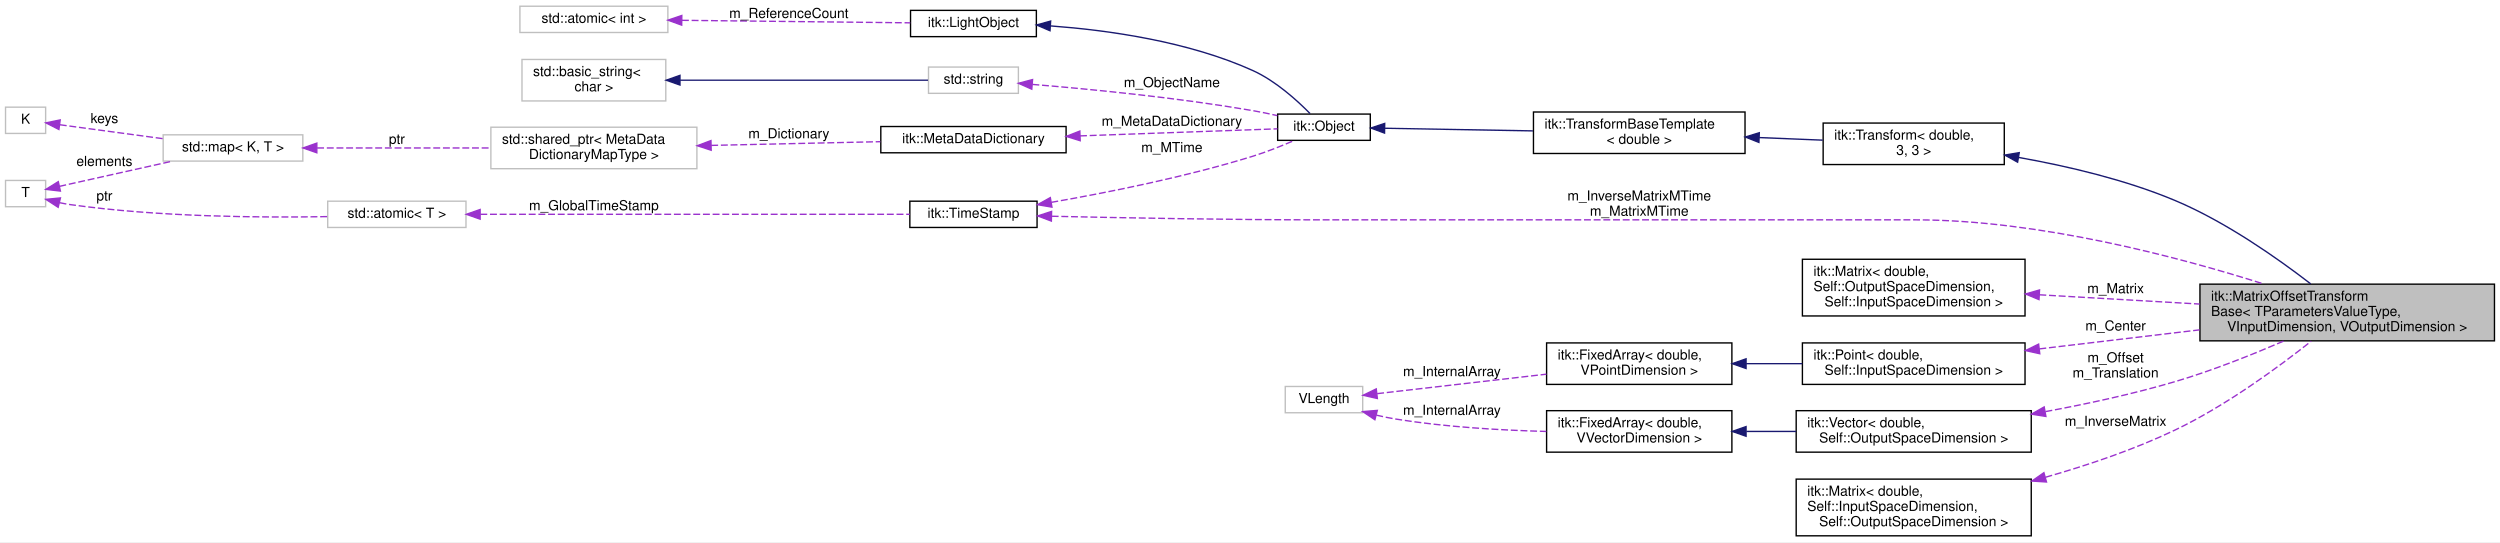
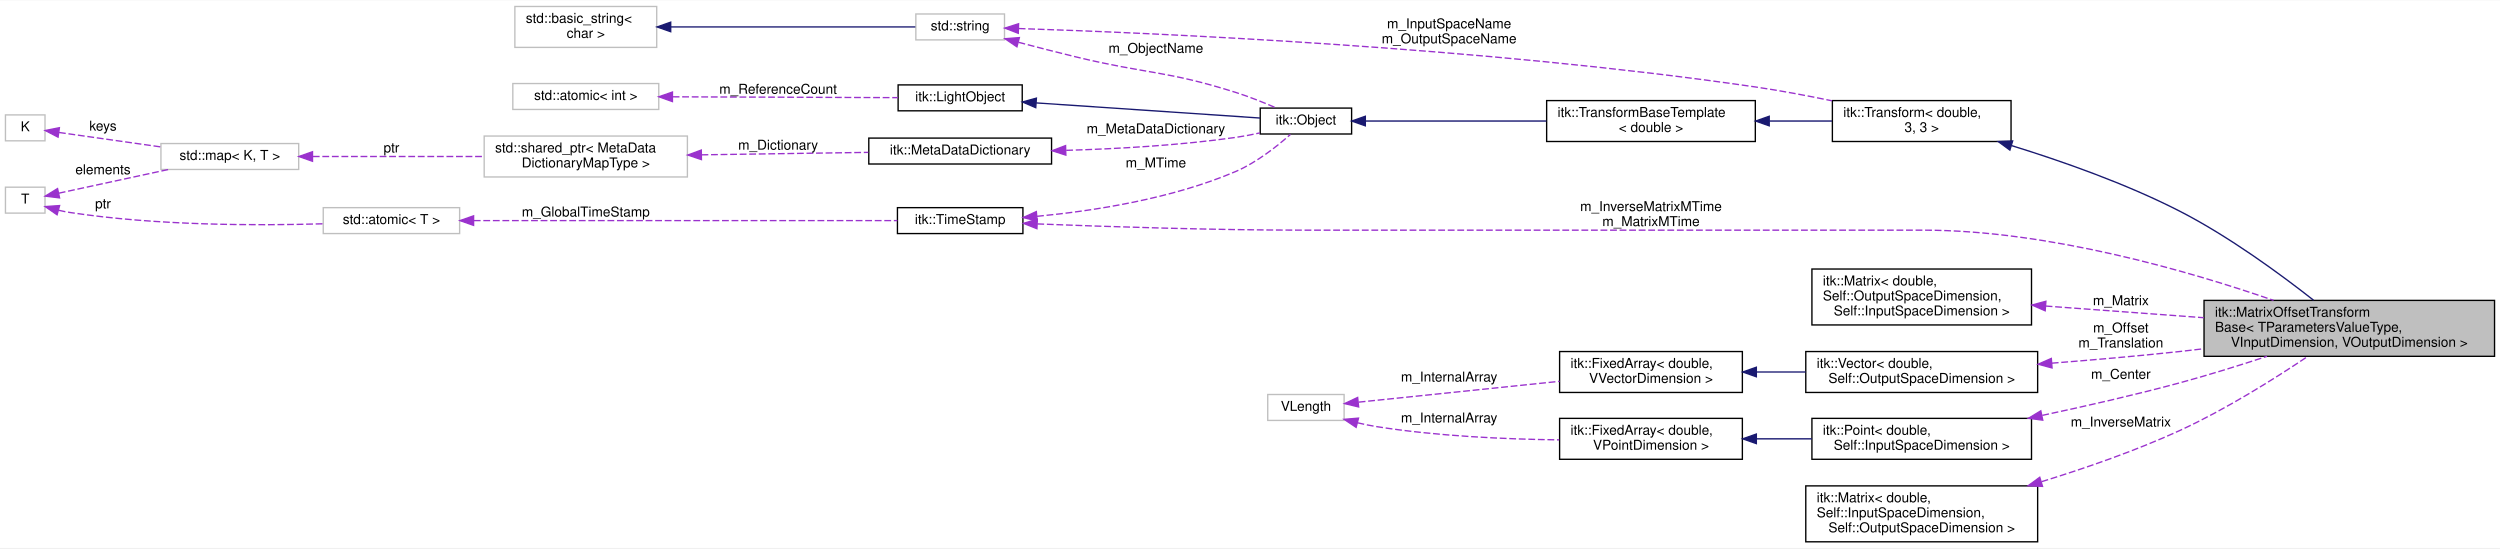
- <svg xmlns="http://www.w3.org/2000/svg" xmlns:xlink="http://www.w3.org/1999/xlink" width="1808pt" height="392pt" viewBox="0.00 0.00 1808.00 392.00">
-   <g id="graph0" class="graph" transform="scale(1 1) rotate(0) translate(4 388)">
-     <polygon fill="white" stroke="transparent" points="-4,4 -4,-388 1804,-388 1804,4 -4,4" />
+ <svg xmlns="http://www.w3.org/2000/svg" xmlns:xlink="http://www.w3.org/1999/xlink" width="1833pt" height="402pt" viewBox="0.00 0.00 1833.00 401.50">
+   <g id="graph0" class="graph" transform="scale(1 1) rotate(0) translate(4 397.5)">
+     <polygon fill="white" stroke="transparent" points="-4,4 -4,-397.5 1829,-397.5 1829,4 -4,4" />
    <g id="node1" class="node">
      <g id="a_node1">
        <a xlink:title="Matrix and Offset transformation of a vector space (e.g. space coordinates)">
-           <polygon fill="#bfbfbf" stroke="black" points="1587,-141.5 1587,-182.5 1800,-182.5 1800,-141.5 1587,-141.5" />
-           <text text-anchor="start" x="1595" y="-170.5" font-family="Helvetica,sans-Serif" font-size="10.00">itk::MatrixOffsetTransform</text>
-           <text text-anchor="start" x="1595" y="-159.5" font-family="Helvetica,sans-Serif" font-size="10.00">Base&lt; TParametersValueType,</text>
-           <text text-anchor="middle" x="1693.5" y="-148.5" font-family="Helvetica,sans-Serif" font-size="10.00"> VInputDimension, VOutputDimension &gt;</text>
+           <polygon fill="#bfbfbf" stroke="black" points="1612,-136.5 1612,-177.5 1825,-177.5 1825,-136.5 1612,-136.5" />
+           <text text-anchor="start" x="1620" y="-165.5" font-family="Helvetica,sans-Serif" font-size="10.00">itk::MatrixOffsetTransform</text>
+           <text text-anchor="start" x="1620" y="-154.5" font-family="Helvetica,sans-Serif" font-size="10.00">Base&lt; TParametersValueType,</text>
+           <text text-anchor="middle" x="1718.5" y="-143.5" font-family="Helvetica,sans-Serif" font-size="10.00"> VInputDimension, VOutputDimension &gt;</text>
        </a>
      </g>
    </g>
    <g id="node2" class="node">
      <g id="a_node2">
        <a xlink:href="classitk_1_1Transform.html" target="_top" xlink:title=" ">
-           <polygon fill="white" stroke="black" points="1314.5,-269 1314.5,-299 1445.5,-299 1445.5,-269 1314.5,-269" />
-           <text text-anchor="start" x="1322.5" y="-287" font-family="Helvetica,sans-Serif" font-size="10.00">itk::Transform&lt; double,</text>
-           <text text-anchor="middle" x="1380" y="-276" font-family="Helvetica,sans-Serif" font-size="10.00"> 3, 3 &gt;</text>
+           <polygon fill="white" stroke="black" points="1339.5,-294 1339.5,-324 1470.5,-324 1470.5,-294 1339.5,-294" />
+           <text text-anchor="start" x="1347.5" y="-312" font-family="Helvetica,sans-Serif" font-size="10.00">itk::Transform&lt; double,</text>
+           <text text-anchor="middle" x="1405" y="-301" font-family="Helvetica,sans-Serif" font-size="10.00"> 3, 3 &gt;</text>
        </a>
      </g>
    </g>
    <g id="edge1" class="edge">
-       <path fill="none" stroke="midnightblue" d="M1456.08,-274.1C1491.29,-267.84 1533.26,-258.01 1569,-243 1605.64,-227.61 1643.19,-201.16 1667.11,-182.69" />
-       <polygon fill="midnightblue" stroke="midnightblue" points="1455.13,-270.71 1445.87,-275.85 1456.32,-277.61 1455.13,-270.71" />
+       <path fill="none" stroke="midnightblue" d="M1470.79,-291.02C1507.88,-279.57 1554.71,-263.11 1594,-243 1630.28,-224.43 1668.21,-196.56 1692.3,-177.62" />
+       <polygon fill="midnightblue" stroke="midnightblue" points="1469.64,-287.71 1461.09,-293.97 1471.68,-294.41 1469.64,-287.71" />
    </g>
    <g id="node3" class="node">
      <g id="a_node3">
        <a xlink:href="classitk_1_1TransformBaseTemplate.html" target="_top" xlink:title=" ">
-           <polygon fill="white" stroke="black" points="1105,-277 1105,-307 1258,-307 1258,-277 1105,-277" />
-           <text text-anchor="start" x="1113" y="-295" font-family="Helvetica,sans-Serif" font-size="10.00">itk::TransformBaseTemplate</text>
-           <text text-anchor="middle" x="1181.5" y="-284" font-family="Helvetica,sans-Serif" font-size="10.00">&lt; double &gt;</text>
+           <polygon fill="white" stroke="black" points="1130,-294 1130,-324 1283,-324 1283,-294 1130,-294" />
+           <text text-anchor="start" x="1138" y="-312" font-family="Helvetica,sans-Serif" font-size="10.00">itk::TransformBaseTemplate</text>
+           <text text-anchor="middle" x="1206.5" y="-301" font-family="Helvetica,sans-Serif" font-size="10.00">&lt; double &gt;</text>
        </a>
      </g>
    </g>
    <g id="edge2" class="edge">
-       <path fill="none" stroke="midnightblue" d="M1268.25,-288.51C1283.67,-287.88 1299.51,-287.24 1314.22,-286.64" />
-       <polygon fill="midnightblue" stroke="midnightblue" points="1268.04,-285.01 1258.19,-288.92 1268.33,-292.01 1268.04,-285.01" />
+       <path fill="none" stroke="midnightblue" d="M1293.25,-309C1308.67,-309 1324.51,-309 1339.22,-309" />
+       <polygon fill="midnightblue" stroke="midnightblue" points="1293.19,-305.5 1283.19,-309 1293.19,-312.5 1293.19,-305.5" />
    </g>
    <g id="node4" class="node">
      <g id="a_node4">
        <a xlink:href="classitk_1_1Object.html" target="_top" xlink:title="Base class for most ITK classes.">
-           <polygon fill="white" stroke="black" points="920,-286.5 920,-305.5 987,-305.5 987,-286.5 920,-286.5" />
-           <text text-anchor="middle" x="953.5" y="-293.5" font-family="Helvetica,sans-Serif" font-size="10.00">itk::Object</text>
+           <polygon fill="white" stroke="black" points="920,-299.5 920,-318.5 987,-318.5 987,-299.5 920,-299.5" />
+           <text text-anchor="middle" x="953.5" y="-306.5" font-family="Helvetica,sans-Serif" font-size="10.00">itk::Object</text>
        </a>
      </g>
    </g>
    <g id="edge3" class="edge">
-       <path fill="none" stroke="midnightblue" d="M997.56,-295.24C1027.76,-294.7 1068.94,-293.97 1104.58,-293.34" />
-       <polygon fill="midnightblue" stroke="midnightblue" points="997.3,-291.74 987.36,-295.42 997.42,-298.74 997.3,-291.74" />
+       <path fill="none" stroke="midnightblue" d="M997.28,-309C1033.53,-309 1086.38,-309 1129.76,-309" />
+       <polygon fill="midnightblue" stroke="midnightblue" points="997.06,-305.5 987.06,-309 997.06,-312.5 997.06,-305.5" />
    </g>
    <g id="node5" class="node">
      <g id="a_node5">
        <a xlink:href="classitk_1_1LightObject.html" target="_top" xlink:title="Light weight base class for most itk classes.">
-           <polygon fill="white" stroke="black" points="654.5,-361.5 654.5,-380.5 745.5,-380.5 745.5,-361.5 654.5,-361.5" />
-           <text text-anchor="middle" x="700" y="-368.5" font-family="Helvetica,sans-Serif" font-size="10.00">itk::LightObject</text>
+           <polygon fill="white" stroke="black" points="654.5,-316.5 654.5,-335.5 745.5,-335.5 745.5,-316.5 654.5,-316.5" />
+           <text text-anchor="middle" x="700" y="-323.5" font-family="Helvetica,sans-Serif" font-size="10.00">itk::LightObject</text>
        </a>
      </g>
    </g>
    <g id="edge4" class="edge">
-       <path fill="none" stroke="midnightblue" d="M755.85,-369.25C797.55,-366.17 855.48,-358.04 902,-337 918.46,-329.55 934.07,-315.4 943.47,-305.83" />
-       <polygon fill="midnightblue" stroke="midnightblue" points="755.36,-365.77 745.62,-369.93 755.83,-372.76 755.36,-365.77" />
+       <path fill="none" stroke="midnightblue" d="M755.69,-322.3C805.77,-318.92 878.25,-314.02 919.84,-311.21" />
+       <polygon fill="midnightblue" stroke="midnightblue" points="755.41,-318.81 745.67,-322.98 755.89,-325.8 755.41,-318.81" />
    </g>
    <g id="node6" class="node">
      <g id="a_node6">
        <a xlink:title=" ">
-           <polygon fill="white" stroke="#bfbfbf" points="372,-364.5 372,-383.5 479,-383.5 479,-364.5 372,-364.5" />
-           <text text-anchor="middle" x="425.5" y="-371.5" font-family="Helvetica,sans-Serif" font-size="10.00">std::atomic&lt; int &gt;</text>
+           <polygon fill="white" stroke="#bfbfbf" points="372,-317.5 372,-336.5 479,-336.5 479,-317.5 372,-317.5" />
+           <text text-anchor="middle" x="425.5" y="-324.5" font-family="Helvetica,sans-Serif" font-size="10.00">std::atomic&lt; int &gt;</text>
        </a>
      </g>
    </g>
    <g id="edge5" class="edge">
-       <path fill="none" stroke="#9a32cd" stroke-dasharray="5,2" d="M489.18,-373.31C539.64,-372.75 609.33,-371.99 654.29,-371.49" />
-       <polygon fill="#9a32cd" stroke="#9a32cd" points="489,-369.81 479.04,-373.42 489.08,-376.81 489,-369.81" />
-       <text text-anchor="middle" x="566.5" y="-375" font-family="Helvetica,sans-Serif" font-size="10.00"> m_ReferenceCount</text>
+       <path fill="none" stroke="#9a32cd" stroke-dasharray="5,2" d="M489.18,-326.77C539.64,-326.58 609.33,-326.33 654.29,-326.16" />
+       <polygon fill="#9a32cd" stroke="#9a32cd" points="489.03,-323.27 479.04,-326.81 489.05,-330.27 489.03,-323.27" />
+       <text text-anchor="middle" x="566.5" y="-329" font-family="Helvetica,sans-Serif" font-size="10.00"> m_ReferenceCount</text>
    </g>
    <g id="node7" class="node">
      <g id="a_node7">
        <a xlink:title="STL class.">
-           <polygon fill="white" stroke="#bfbfbf" points="667.5,-320.5 667.5,-339.5 732.5,-339.5 732.5,-320.5 667.5,-320.5" />
-           <text text-anchor="middle" x="700" y="-327.5" font-family="Helvetica,sans-Serif" font-size="10.00">std::string</text>
-         </a>
-       </g>
+           <polygon fill="white" stroke="#bfbfbf" points="667.5,-368.5 667.5,-387.5 732.5,-387.5 732.5,-368.5 667.5,-368.5" />
+           <text text-anchor="middle" x="700" y="-375.5" font-family="Helvetica,sans-Serif" font-size="10.00">std::string</text>
+         </a>
+       </g>
+     </g>
+     <g id="edge16" class="edge">
+       <path fill="none" stroke="#9a32cd" stroke-dasharray="5,2" d="M742.88,-376.83C838.87,-373.72 1081.98,-363.37 1283,-334 1301.36,-331.32 1321.13,-327.59 1339.25,-323.84" />
+       <polygon fill="#9a32cd" stroke="#9a32cd" points="742.6,-373.34 732.71,-377.15 742.82,-380.34 742.6,-373.34" />
+       <text text-anchor="middle" x="1058.5" y="-377" font-family="Helvetica,sans-Serif" font-size="10.00"> m_InputSpaceName</text>
+       <text text-anchor="middle" x="1058.5" y="-366" font-family="Helvetica,sans-Serif" font-size="10.00">m_OutputSpaceName</text>
    </g>
    <g id="edge6" class="edge">
-       <path fill="none" stroke="#9a32cd" stroke-dasharray="5,2" d="M742.61,-326.96C783.41,-323.63 847.27,-317.46 902,-308 907.77,-307 913.87,-305.74 919.75,-304.41" />
-       <polygon fill="#9a32cd" stroke="#9a32cd" points="742.19,-323.49 732.5,-327.77 742.75,-330.46 742.19,-323.49" />
-       <text text-anchor="middle" x="843.5" y="-325" font-family="Helvetica,sans-Serif" font-size="10.00"> m_ObjectName</text>
+       <path fill="none" stroke="#9a32cd" stroke-dasharray="5,2" d="M742.78,-366.73C756.23,-363.19 771.22,-359.33 785,-356 836.77,-343.47 851.21,-346.07 902,-330 911.96,-326.85 922.68,-322.53 931.68,-318.63" />
+       <polygon fill="#9a32cd" stroke="#9a32cd" points="741.61,-363.42 732.84,-369.36 743.4,-370.18 741.61,-363.42" />
+       <text text-anchor="middle" x="843.5" y="-359" font-family="Helvetica,sans-Serif" font-size="10.00"> m_ObjectName</text>
    </g>
    <g id="node8" class="node">
      <g id="a_node8">
        <a xlink:title="STL class.">
-           <polygon fill="white" stroke="#bfbfbf" points="373.5,-315 373.5,-345 477.5,-345 477.5,-315 373.5,-315" />
-           <text text-anchor="start" x="381.5" y="-333" font-family="Helvetica,sans-Serif" font-size="10.00">std::basic_string&lt;</text>
-           <text text-anchor="middle" x="425.5" y="-322" font-family="Helvetica,sans-Serif" font-size="10.00"> char &gt;</text>
+           <polygon fill="white" stroke="#bfbfbf" points="373.5,-363 373.5,-393 477.5,-393 477.5,-363 373.5,-363" />
+           <text text-anchor="start" x="381.5" y="-381" font-family="Helvetica,sans-Serif" font-size="10.00">std::basic_string&lt;</text>
+           <text text-anchor="middle" x="425.5" y="-370" font-family="Helvetica,sans-Serif" font-size="10.00"> char &gt;</text>
        </a>
      </g>
    </g>
    <g id="edge7" class="edge">
-       <path fill="none" stroke="midnightblue" d="M487.85,-330C543.49,-330 623.3,-330 667.14,-330" />
-       <polygon fill="midnightblue" stroke="midnightblue" points="487.76,-326.5 477.76,-330 487.76,-333.5 487.76,-326.5" />
+       <path fill="none" stroke="midnightblue" d="M487.85,-378C543.49,-378 623.3,-378 667.14,-378" />
+       <polygon fill="midnightblue" stroke="midnightblue" points="487.76,-374.5 477.76,-378 487.76,-381.5 487.76,-374.5" />
    </g>
    <g id="node9" class="node">
      <g id="a_node9">
        <a xlink:href="classitk_1_1MetaDataDictionary.html" target="_top" xlink:title="Provides a mechanism for storing a collection of arbitrary data types.">
          <polygon fill="white" stroke="black" points="633,-277.5 633,-296.5 767,-296.5 767,-277.5 633,-277.5" />
          <text text-anchor="middle" x="700" y="-284.5" font-family="Helvetica,sans-Serif" font-size="10.00">itk::MetaDataDictionary</text>
        </a>
      </g>
    </g>
    <g id="edge8" class="edge">
-       <path fill="none" stroke="#9a32cd" stroke-dasharray="5,2" d="M777.08,-289.72C824.79,-291.43 883.88,-293.54 919.85,-294.83" />
-       <polygon fill="#9a32cd" stroke="#9a32cd" points="777.2,-286.22 767.08,-289.36 776.95,-293.22 777.2,-286.22" />
-       <text text-anchor="middle" x="843.5" y="-297" font-family="Helvetica,sans-Serif" font-size="10.00"> m_MetaDataDictionary</text>
+       <path fill="none" stroke="#9a32cd" stroke-dasharray="5,2" d="M777.75,-287.52C815.36,-288.61 861.21,-291.19 902,-297 907.8,-297.83 913.91,-299.01 919.8,-300.31" />
+       <polygon fill="#9a32cd" stroke="#9a32cd" points="777.47,-284.01 767.38,-287.25 777.28,-291.01 777.47,-284.01" />
+       <text text-anchor="middle" x="843.5" y="-300" font-family="Helvetica,sans-Serif" font-size="10.00"> m_MetaDataDictionary</text>
    </g>
    <g id="node10" class="node">
      <g id="a_node10">
        <a xlink:title=" ">
-           <polygon fill="white" stroke="#bfbfbf" points="351,-266 351,-296 500,-296 500,-266 351,-266" />
-           <text text-anchor="start" x="359" y="-284" font-family="Helvetica,sans-Serif" font-size="10.00">std::shared_ptr&lt; MetaData</text>
-           <text text-anchor="middle" x="425.5" y="-273" font-family="Helvetica,sans-Serif" font-size="10.00">DictionaryMapType &gt;</text>
+           <polygon fill="white" stroke="#bfbfbf" points="351,-268 351,-298 500,-298 500,-268 351,-268" />
+           <text text-anchor="start" x="359" y="-286" font-family="Helvetica,sans-Serif" font-size="10.00">std::shared_ptr&lt; MetaData</text>
+           <text text-anchor="middle" x="425.5" y="-275" font-family="Helvetica,sans-Serif" font-size="10.00">DictionaryMapType &gt;</text>
        </a>
      </g>
    </g>
    <g id="edge9" class="edge">
-       <path fill="none" stroke="#9a32cd" stroke-dasharray="5,2" d="M510.34,-282.85C549.65,-283.71 595.82,-284.73 632.65,-285.54" />
-       <polygon fill="#9a32cd" stroke="#9a32cd" points="510.32,-279.34 500.24,-282.62 510.16,-286.34 510.32,-279.34" />
+       <path fill="none" stroke="#9a32cd" stroke-dasharray="5,2" d="M510.34,-284.23C549.65,-284.81 595.82,-285.49 632.65,-286.03" />
+       <polygon fill="#9a32cd" stroke="#9a32cd" points="510.29,-280.73 500.24,-284.08 510.19,-287.73 510.29,-280.73" />
      <text text-anchor="middle" x="566.5" y="-288" font-family="Helvetica,sans-Serif" font-size="10.00"> m_Dictionary</text>
    </g>
    <g id="node11" class="node">
      <g id="a_node11">
        <a xlink:title="STL class.">
-           <polygon fill="white" stroke="#bfbfbf" points="114,-271.5 114,-290.5 215,-290.5 215,-271.5 114,-271.5" />
-           <text text-anchor="middle" x="164.5" y="-278.5" font-family="Helvetica,sans-Serif" font-size="10.00">std::map&lt; K, T &gt;</text>
+           <polygon fill="white" stroke="#bfbfbf" points="114,-273.5 114,-292.5 215,-292.5 215,-273.5 114,-273.5" />
+           <text text-anchor="middle" x="164.5" y="-280.5" font-family="Helvetica,sans-Serif" font-size="10.00">std::map&lt; K, T &gt;</text>
        </a>
      </g>
    </g>
    <g id="edge10" class="edge">
-       <path fill="none" stroke="#9a32cd" stroke-dasharray="5,2" d="M225.34,-281C262.61,-281 310.86,-281 350.52,-281" />
-       <polygon fill="#9a32cd" stroke="#9a32cd" points="225.13,-277.5 215.13,-281 225.13,-284.5 225.13,-277.5" />
-       <text text-anchor="middle" x="283" y="-284" font-family="Helvetica,sans-Serif" font-size="10.00"> ptr</text>
+       <path fill="none" stroke="#9a32cd" stroke-dasharray="5,2" d="M225.34,-283C262.61,-283 310.86,-283 350.52,-283" />
+       <polygon fill="#9a32cd" stroke="#9a32cd" points="225.13,-279.5 215.13,-283 225.13,-286.5 225.13,-279.5" />
+       <text text-anchor="middle" x="283" y="-286" font-family="Helvetica,sans-Serif" font-size="10.00"> ptr</text>
    </g>
    <g id="node12" class="node">
      <g id="a_node12">
        <a xlink:title=" ">
-           <polygon fill="white" stroke="#bfbfbf" points="0,-291.5 0,-310.5 29,-310.5 29,-291.5 0,-291.5" />
-           <text text-anchor="middle" x="14.5" y="-298.5" font-family="Helvetica,sans-Serif" font-size="10.00">K</text>
+           <polygon fill="white" stroke="#bfbfbf" points="0,-294.5 0,-313.5 29,-313.5 29,-294.5 0,-294.5" />
+           <text text-anchor="middle" x="14.5" y="-301.5" font-family="Helvetica,sans-Serif" font-size="10.00">K</text>
        </a>
      </g>
    </g>
    <g id="edge11" class="edge">
-       <path fill="none" stroke="#9a32cd" stroke-dasharray="5,2" d="M39.24,-297.79C59.28,-295.08 88.63,-291.12 113.78,-287.72" />
-       <polygon fill="#9a32cd" stroke="#9a32cd" points="38.6,-294.35 29.16,-299.15 39.54,-301.28 38.6,-294.35" />
-       <text text-anchor="middle" x="71.5" y="-299" font-family="Helvetica,sans-Serif" font-size="10.00"> keys</text>
+       <path fill="none" stroke="#9a32cd" stroke-dasharray="5,2" d="M39.24,-300.63C59.28,-297.79 88.63,-293.62 113.78,-290.05" />
+       <polygon fill="#9a32cd" stroke="#9a32cd" points="38.57,-297.19 29.16,-302.06 39.55,-304.12 38.57,-297.19" />
+       <text text-anchor="middle" x="71.5" y="-302" font-family="Helvetica,sans-Serif" font-size="10.00"> keys</text>
    </g>
    <g id="node13" class="node">
      <g id="a_node13">
        <a xlink:title=" ">
-           <polygon fill="white" stroke="#bfbfbf" points="0,-238.5 0,-257.5 29,-257.5 29,-238.5 0,-238.5" />
-           <text text-anchor="middle" x="14.5" y="-245.5" font-family="Helvetica,sans-Serif" font-size="10.00">T</text>
+           <polygon fill="white" stroke="#bfbfbf" points="0,-241.5 0,-260.5 29,-260.5 29,-241.5 0,-241.5" />
+           <text text-anchor="middle" x="14.5" y="-248.5" font-family="Helvetica,sans-Serif" font-size="10.00">T</text>
        </a>
      </g>
    </g>
    <g id="edge12" class="edge">
-       <path fill="none" stroke="#9a32cd" stroke-dasharray="5,2" d="M38.92,-253.22C60.82,-258.11 94.06,-265.52 120.69,-271.46" />
-       <polygon fill="#9a32cd" stroke="#9a32cd" points="39.68,-249.81 29.16,-251.05 38.16,-256.64 39.68,-249.81" />
-       <text text-anchor="middle" x="71.5" y="-268" font-family="Helvetica,sans-Serif" font-size="10.00"> elements</text>
+       <path fill="none" stroke="#9a32cd" stroke-dasharray="5,2" d="M39.07,-256.1C60.61,-260.75 93.04,-267.77 119.4,-273.46" />
+       <polygon fill="#9a32cd" stroke="#9a32cd" points="39.67,-252.65 29.16,-253.95 38.19,-259.49 39.67,-252.65" />
+       <text text-anchor="middle" x="71.5" y="-270" font-family="Helvetica,sans-Serif" font-size="10.00"> elements</text>
    </g>
    <g id="node15" class="node">
      <g id="a_node15">
        <a xlink:title="STL class.">
-           <polygon fill="white" stroke="#bfbfbf" points="233,-223.5 233,-242.5 333,-242.5 333,-223.5 233,-223.5" />
-           <text text-anchor="middle" x="283" y="-230.5" font-family="Helvetica,sans-Serif" font-size="10.00">std::atomic&lt; T &gt;</text>
+           <polygon fill="white" stroke="#bfbfbf" points="233,-226.5 233,-245.5 333,-245.5 333,-226.5 233,-226.5" />
+           <text text-anchor="middle" x="283" y="-233.5" font-family="Helvetica,sans-Serif" font-size="10.00">std::atomic&lt; T &gt;</text>
        </a>
      </g>
    </g>
    <g id="edge15" class="edge">
-       <path fill="none" stroke="#9a32cd" stroke-dasharray="5,2" d="M39.06,-241.42C41.72,-240.86 44.41,-240.36 47,-240 110.66,-231.08 184.94,-230.48 232.68,-231.35" />
-       <polygon fill="#9a32cd" stroke="#9a32cd" points="38.06,-238.07 29.17,-243.83 39.71,-244.87 38.06,-238.07" />
-       <text text-anchor="middle" x="71.5" y="-243" font-family="Helvetica,sans-Serif" font-size="10.00"> ptr</text>
+       <path fill="none" stroke="#9a32cd" stroke-dasharray="5,2" d="M39.03,-243.58C41.7,-242.95 44.39,-242.4 47,-242 110.54,-232.27 184.85,-232.24 232.62,-233.66" />
+       <polygon fill="#9a32cd" stroke="#9a32cd" points="37.85,-240.27 29.13,-246.29 39.7,-247.03 37.85,-240.27" />
+       <text text-anchor="middle" x="71.5" y="-245" font-family="Helvetica,sans-Serif" font-size="10.00"> ptr</text>
    </g>
    <g id="node14" class="node">
      <g id="a_node14">
        <a xlink:href="classitk_1_1TimeStamp.html" target="_top" xlink:title="Generate a unique, increasing time value.">
-           <polygon fill="white" stroke="black" points="654,-223.5 654,-242.5 746,-242.5 746,-223.5 654,-223.5" />
-           <text text-anchor="middle" x="700" y="-230.5" font-family="Helvetica,sans-Serif" font-size="10.00">itk::TimeStamp</text>
-         </a>
-       </g>
-     </g>
-     <g id="edge23" class="edge">
-       <path fill="none" stroke="#9a32cd" stroke-dasharray="5,2" d="M756.57,-231.61C807.53,-230.45 885.09,-229 952.5,-229 952.5,-229 952.5,-229 1381,-229 1470.47,-229 1571.24,-202.25 1633.31,-182.56" />
-       <polygon fill="#9a32cd" stroke="#9a32cd" points="756.35,-228.11 746.43,-231.84 756.51,-235.11 756.35,-228.11" />
-       <text text-anchor="middle" x="1181.5" y="-243" font-family="Helvetica,sans-Serif" font-size="10.00"> m_InverseMatrixMTime</text>
-       <text text-anchor="middle" x="1181.5" y="-232" font-family="Helvetica,sans-Serif" font-size="10.00">m_MatrixMTime</text>
+           <polygon fill="white" stroke="black" points="654,-226.5 654,-245.5 746,-245.5 746,-226.5 654,-226.5" />
+           <text text-anchor="middle" x="700" y="-233.5" font-family="Helvetica,sans-Serif" font-size="10.00">itk::TimeStamp</text>
+         </a>
+       </g>
+     </g>
+     <g id="edge24" class="edge">
+       <path fill="none" stroke="#9a32cd" stroke-dasharray="5,2" d="M756.56,-233.57C807.52,-231.55 885.07,-229 952.5,-229 952.5,-229 952.5,-229 1406,-229 1498,-229 1601.45,-198.82 1662.96,-177.54" />
+       <polygon fill="#9a32cd" stroke="#9a32cd" points="756.27,-230.07 746.42,-233.98 756.56,-237.07 756.27,-230.07" />
+       <text text-anchor="middle" x="1206.5" y="-243" font-family="Helvetica,sans-Serif" font-size="10.00"> m_InverseMatrixMTime</text>
+       <text text-anchor="middle" x="1206.5" y="-232" font-family="Helvetica,sans-Serif" font-size="10.00">m_MatrixMTime</text>
    </g>
    <g id="edge13" class="edge">
-       <path fill="none" stroke="#9a32cd" stroke-dasharray="5,2" d="M756.33,-241.67C797.11,-248.76 853.65,-260.04 902,-275 911.98,-278.09 922.71,-282.4 931.7,-286.31" />
-       <polygon fill="#9a32cd" stroke="#9a32cd" points="756.77,-238.2 746.32,-239.96 755.59,-245.1 756.77,-238.2" />
-       <text text-anchor="middle" x="843.5" y="-278" font-family="Helvetica,sans-Serif" font-size="10.00"> m_MTime</text>
+       <path fill="none" stroke="#9a32cd" stroke-dasharray="5,2" d="M756.37,-239.15C797.86,-243.1 855.29,-251.99 902,-272 917.39,-278.59 932.53,-290.64 942.16,-299.2" />
+       <polygon fill="#9a32cd" stroke="#9a32cd" points="756.45,-235.65 746.18,-238.25 755.84,-242.62 756.45,-235.65" />
+       <text text-anchor="middle" x="843.5" y="-275" font-family="Helvetica,sans-Serif" font-size="10.00"> m_MTime</text>
    </g>
    <g id="edge14" class="edge">
-       <path fill="none" stroke="#9a32cd" stroke-dasharray="5,2" d="M343.37,-233C427.26,-233 578.65,-233 653.94,-233" />
-       <polygon fill="#9a32cd" stroke="#9a32cd" points="343.24,-229.5 333.24,-233 343.24,-236.5 343.24,-229.5" />
-       <text text-anchor="middle" x="425.5" y="-236" font-family="Helvetica,sans-Serif" font-size="10.00"> m_GlobalTimeStamp</text>
+       <path fill="none" stroke="#9a32cd" stroke-dasharray="5,2" d="M343.37,-236C427.26,-236 578.65,-236 653.94,-236" />
+       <polygon fill="#9a32cd" stroke="#9a32cd" points="343.24,-232.5 333.24,-236 343.24,-239.5 343.24,-232.5" />
+       <text text-anchor="middle" x="425.5" y="-239" font-family="Helvetica,sans-Serif" font-size="10.00"> m_GlobalTimeStamp</text>
    </g>
    <g id="node16" class="node">
      <g id="a_node16">
        <a xlink:href="classitk_1_1Matrix.html" target="_top" xlink:title=" ">
-           <polygon fill="white" stroke="black" points="1299.5,-159.5 1299.5,-200.5 1460.5,-200.5 1460.5,-159.5 1299.5,-159.5" />
-           <text text-anchor="start" x="1307.5" y="-188.5" font-family="Helvetica,sans-Serif" font-size="10.00">itk::Matrix&lt; double,</text>
-           <text text-anchor="start" x="1307.5" y="-177.5" font-family="Helvetica,sans-Serif" font-size="10.00"> Self::OutputSpaceDimension,</text>
-           <text text-anchor="middle" x="1380" y="-166.5" font-family="Helvetica,sans-Serif" font-size="10.00"> Self::InputSpaceDimension &gt;</text>
-         </a>
-       </g>
-     </g>
-     <g id="edge16" class="edge">
-       <path fill="none" stroke="#9a32cd" stroke-dasharray="5,2" d="M1470.86,-174.81C1507.06,-172.72 1549.08,-170.29 1586.74,-168.11" />
-       <polygon fill="#9a32cd" stroke="#9a32cd" points="1470.6,-171.32 1460.81,-175.39 1471,-178.31 1470.6,-171.32" />
-       <text text-anchor="middle" x="1526" y="-176" font-family="Helvetica,sans-Serif" font-size="10.00"> m_Matrix</text>
+           <polygon fill="white" stroke="black" points="1324.5,-159.5 1324.5,-200.5 1485.5,-200.5 1485.5,-159.5 1324.5,-159.5" />
+           <text text-anchor="start" x="1332.5" y="-188.5" font-family="Helvetica,sans-Serif" font-size="10.00">itk::Matrix&lt; double,</text>
+           <text text-anchor="start" x="1332.5" y="-177.5" font-family="Helvetica,sans-Serif" font-size="10.00"> Self::OutputSpaceDimension,</text>
+           <text text-anchor="middle" x="1405" y="-166.5" font-family="Helvetica,sans-Serif" font-size="10.00"> Self::InputSpaceDimension &gt;</text>
+         </a>
+       </g>
+     </g>
+     <g id="edge17" class="edge">
+       <path fill="none" stroke="#9a32cd" stroke-dasharray="5,2" d="M1495.86,-173.36C1532.06,-170.69 1574.08,-167.59 1611.74,-164.81" />
+       <polygon fill="#9a32cd" stroke="#9a32cd" points="1495.53,-169.88 1485.81,-174.11 1496.05,-176.86 1495.53,-169.88" />
+       <text text-anchor="middle" x="1551" y="-174" font-family="Helvetica,sans-Serif" font-size="10.00"> m_Matrix</text>
    </g>
    <g id="node17" class="node">
      <g id="a_node17">
        <a xlink:href="classitk_1_1Point.html" target="_top" xlink:title=" ">
-           <polygon fill="white" stroke="black" points="1299.5,-110 1299.5,-140 1460.5,-140 1460.5,-110 1299.5,-110" />
-           <text text-anchor="start" x="1307.5" y="-128" font-family="Helvetica,sans-Serif" font-size="10.00">itk::Point&lt; double,</text>
-           <text text-anchor="middle" x="1380" y="-117" font-family="Helvetica,sans-Serif" font-size="10.00"> Self::InputSpaceDimension &gt;</text>
-         </a>
-       </g>
-     </g>
-     <g id="edge17" class="edge">
-       <path fill="none" stroke="#9a32cd" stroke-dasharray="5,2" d="M1470.86,-135.67C1507.06,-139.97 1549.08,-144.96 1586.74,-149.44" />
-       <polygon fill="#9a32cd" stroke="#9a32cd" points="1471.16,-132.18 1460.81,-134.48 1470.33,-139.14 1471.16,-132.18" />
-       <text text-anchor="middle" x="1526" y="-149" font-family="Helvetica,sans-Serif" font-size="10.00"> m_Center</text>
+           <polygon fill="white" stroke="black" points="1324.5,-61 1324.5,-91 1485.5,-91 1485.5,-61 1324.5,-61" />
+           <text text-anchor="start" x="1332.5" y="-79" font-family="Helvetica,sans-Serif" font-size="10.00">itk::Point&lt; double,</text>
+           <text text-anchor="middle" x="1405" y="-68" font-family="Helvetica,sans-Serif" font-size="10.00"> Self::InputSpaceDimension &gt;</text>
+         </a>
+       </g>
+     </g>
+     <g id="edge18" class="edge">
+       <path fill="none" stroke="#9a32cd" stroke-dasharray="5,2" d="M1493.42,-93.2C1525.25,-99.95 1561.41,-108.19 1594,-117 1615.1,-122.7 1637.95,-129.83 1658.18,-136.48" />
+       <polygon fill="#9a32cd" stroke="#9a32cd" points="1493.75,-89.69 1483.25,-91.06 1492.31,-96.54 1493.75,-89.69" />
+       <text text-anchor="middle" x="1551" y="-120" font-family="Helvetica,sans-Serif" font-size="10.00"> m_Center</text>
    </g>
    <g id="node18" class="node">
      <g id="a_node18">
        <a xlink:href="classitk_1_1FixedArray.html" target="_top" xlink:title=" ">
-           <polygon fill="white" stroke="black" points="1114.5,-110 1114.5,-140 1248.5,-140 1248.5,-110 1114.5,-110" />
-           <text text-anchor="start" x="1122.5" y="-128" font-family="Helvetica,sans-Serif" font-size="10.00">itk::FixedArray&lt; double,</text>
-           <text text-anchor="middle" x="1181.5" y="-117" font-family="Helvetica,sans-Serif" font-size="10.00"> VPointDimension &gt;</text>
-         </a>
-       </g>
-     </g>
-     <g id="edge18" class="edge">
-       <path fill="none" stroke="midnightblue" d="M1258.81,-125C1272.13,-125 1286.02,-125 1299.42,-125" />
-       <polygon fill="midnightblue" stroke="midnightblue" points="1258.75,-121.5 1248.75,-125 1258.75,-128.5 1258.75,-121.5" />
+           <polygon fill="white" stroke="black" points="1139.5,-61 1139.5,-91 1273.5,-91 1273.5,-61 1139.5,-61" />
+           <text text-anchor="start" x="1147.5" y="-79" font-family="Helvetica,sans-Serif" font-size="10.00">itk::FixedArray&lt; double,</text>
+           <text text-anchor="middle" x="1206.5" y="-68" font-family="Helvetica,sans-Serif" font-size="10.00"> VPointDimension &gt;</text>
+         </a>
+       </g>
+     </g>
+     <g id="edge19" class="edge">
+       <path fill="none" stroke="midnightblue" d="M1283.81,-76C1297.13,-76 1311.02,-76 1324.42,-76" />
+       <polygon fill="midnightblue" stroke="midnightblue" points="1283.75,-72.5 1273.75,-76 1283.75,-79.5 1283.75,-72.5" />
    </g>
    <g id="node19" class="node">
      <g id="a_node19">
        <a xlink:title=" ">
          <polygon fill="white" stroke="#bfbfbf" points="925.5,-89.5 925.5,-108.5 981.5,-108.5 981.5,-89.5 925.5,-89.5" />
          <text text-anchor="middle" x="953.5" y="-96.5" font-family="Helvetica,sans-Serif" font-size="10.00">VLength</text>
        </a>
      </g>
    </g>
-     <g id="edge19" class="edge">
-       <path fill="none" stroke="#9a32cd" stroke-dasharray="5,2" d="M991.95,-103.31C1025.18,-107.13 1074.5,-112.81 1114.36,-117.39" />
-       <polygon fill="#9a32cd" stroke="#9a32cd" points="992.1,-99.8 981.76,-102.14 991.3,-106.76 992.1,-99.8" />
-       <text text-anchor="middle" x="1046" y="-116" font-family="Helvetica,sans-Serif" font-size="10.00"> m_InternalArray</text>
+     <g id="edge20" class="edge">
+       <path fill="none" stroke="#9a32cd" stroke-dasharray="5,2" d="M991.32,-87.76C995.9,-86.67 1000.53,-85.71 1005,-85 1049.39,-77.94 1099.96,-75.71 1139.2,-75.24" />
+       <polygon fill="#9a32cd" stroke="#9a32cd" points="990.31,-84.41 981.51,-90.3 992.07,-91.19 990.31,-84.41" />
+       <text text-anchor="middle" x="1058.5" y="-88" font-family="Helvetica,sans-Serif" font-size="10.00"> m_InternalArray</text>
    </g>
    <g id="node21" class="node">
      <g id="a_node21">
        <a xlink:href="classitk_1_1FixedArray.html" target="_top" xlink:title=" ">
-           <polygon fill="white" stroke="black" points="1114.5,-61 1114.5,-91 1248.5,-91 1248.5,-61 1114.5,-61" />
-           <text text-anchor="start" x="1122.5" y="-79" font-family="Helvetica,sans-Serif" font-size="10.00">itk::FixedArray&lt; double,</text>
-           <text text-anchor="middle" x="1181.5" y="-68" font-family="Helvetica,sans-Serif" font-size="10.00"> VVectorDimension &gt;</text>
-         </a>
-       </g>
-     </g>
-     <g id="edge22" class="edge">
-       <path fill="none" stroke="#9a32cd" stroke-dasharray="5,2" d="M991.33,-87.79C995.9,-86.7 1000.53,-85.72 1005,-85 1040.84,-79.19 1081.28,-76.83 1114.3,-75.98" />
-       <polygon fill="#9a32cd" stroke="#9a32cd" points="990.31,-84.44 981.51,-90.34 992.07,-91.21 990.31,-84.44" />
-       <text text-anchor="middle" x="1046" y="-88" font-family="Helvetica,sans-Serif" font-size="10.00"> m_InternalArray</text>
+           <polygon fill="white" stroke="black" points="1139.5,-110 1139.5,-140 1273.5,-140 1273.5,-110 1139.5,-110" />
+           <text text-anchor="start" x="1147.5" y="-128" font-family="Helvetica,sans-Serif" font-size="10.00">itk::FixedArray&lt; double,</text>
+           <text text-anchor="middle" x="1206.5" y="-117" font-family="Helvetica,sans-Serif" font-size="10.00"> VVectorDimension &gt;</text>
+         </a>
+       </g>
+     </g>
+     <g id="edge23" class="edge">
+       <path fill="none" stroke="#9a32cd" stroke-dasharray="5,2" d="M992.18,-102.9C1031.07,-106.93 1092.51,-113.3 1139.49,-118.16" />
+       <polygon fill="#9a32cd" stroke="#9a32cd" points="992.15,-99.38 981.84,-101.83 991.43,-106.34 992.15,-99.38" />
+       <text text-anchor="middle" x="1058.5" y="-118" font-family="Helvetica,sans-Serif" font-size="10.00"> m_InternalArray</text>
    </g>
    <g id="node20" class="node">
      <g id="a_node20">
        <a xlink:href="classitk_1_1Vector.html" target="_top" xlink:title=" ">
-           <polygon fill="white" stroke="black" points="1295,-61 1295,-91 1465,-91 1465,-61 1295,-61" />
-           <text text-anchor="start" x="1303" y="-79" font-family="Helvetica,sans-Serif" font-size="10.00">itk::Vector&lt; double,</text>
-           <text text-anchor="middle" x="1380" y="-68" font-family="Helvetica,sans-Serif" font-size="10.00"> Self::OutputSpaceDimension &gt;</text>
-         </a>
-       </g>
-     </g>
-     <g id="edge20" class="edge">
-       <path fill="none" stroke="#9a32cd" stroke-dasharray="5,2" d="M1475.26,-90.32C1505.5,-95.91 1538.93,-103.13 1569,-112 1595.73,-119.89 1624.66,-131.43 1647.8,-141.44" />
-       <polygon fill="#9a32cd" stroke="#9a32cd" points="1475.6,-86.83 1465.13,-88.49 1474.35,-93.72 1475.6,-86.83" />
-       <text text-anchor="middle" x="1526" y="-126" font-family="Helvetica,sans-Serif" font-size="10.00"> m_Offset</text>
-       <text text-anchor="middle" x="1526" y="-115" font-family="Helvetica,sans-Serif" font-size="10.00">m_Translation</text>
+           <polygon fill="white" stroke="black" points="1320,-110 1320,-140 1490,-140 1490,-110 1320,-110" />
+           <text text-anchor="start" x="1328" y="-128" font-family="Helvetica,sans-Serif" font-size="10.00">itk::Vector&lt; double,</text>
+           <text text-anchor="middle" x="1405" y="-117" font-family="Helvetica,sans-Serif" font-size="10.00"> Self::OutputSpaceDimension &gt;</text>
+         </a>
+       </g>
    </g>
    <g id="edge21" class="edge">
-       <path fill="none" stroke="midnightblue" d="M1258.97,-76C1270.75,-76 1282.98,-76 1294.91,-76" />
-       <polygon fill="midnightblue" stroke="midnightblue" points="1258.75,-72.5 1248.75,-76 1258.75,-79.5 1258.75,-72.5" />
+       <path fill="none" stroke="#9a32cd" stroke-dasharray="5,2" d="M1500.35,-131.47C1530.33,-133.81 1563.59,-136.7 1594,-140 1599.81,-140.63 1605.77,-141.32 1611.78,-142.04" />
+       <polygon fill="#9a32cd" stroke="#9a32cd" points="1500.56,-127.97 1490.32,-130.7 1500.03,-134.95 1500.56,-127.97" />
+       <text text-anchor="middle" x="1551" y="-154" font-family="Helvetica,sans-Serif" font-size="10.00"> m_Offset</text>
+       <text text-anchor="middle" x="1551" y="-143" font-family="Helvetica,sans-Serif" font-size="10.00">m_Translation</text>
+     </g>
+     <g id="edge22" class="edge">
+       <path fill="none" stroke="midnightblue" d="M1283.97,-125C1295.75,-125 1307.98,-125 1319.91,-125" />
+       <polygon fill="midnightblue" stroke="midnightblue" points="1283.75,-121.5 1273.75,-125 1283.75,-128.5 1283.75,-121.5" />
    </g>
    <g id="node22" class="node">
      <g id="a_node22">
        <a xlink:href="classitk_1_1Matrix.html" target="_top" xlink:title=" ">
-           <polygon fill="white" stroke="black" points="1295,-0.5 1295,-41.5 1465,-41.5 1465,-0.5 1295,-0.5" />
-           <text text-anchor="start" x="1303" y="-29.5" font-family="Helvetica,sans-Serif" font-size="10.00">itk::Matrix&lt; double,</text>
-           <text text-anchor="start" x="1303" y="-18.5" font-family="Helvetica,sans-Serif" font-size="10.00"> Self::InputSpaceDimension,</text>
-           <text text-anchor="middle" x="1380" y="-7.5" font-family="Helvetica,sans-Serif" font-size="10.00"> Self::OutputSpaceDimension &gt;</text>
-         </a>
-       </g>
-     </g>
-     <g id="edge24" class="edge">
-       <path fill="none" stroke="#9a32cd" stroke-dasharray="5,2" d="M1475.29,-42.85C1505.94,-51.57 1539.61,-62.94 1569,-77 1605.63,-94.52 1643.48,-122.25 1667.46,-141.24" />
-       <polygon fill="#9a32cd" stroke="#9a32cd" points="1476.03,-39.42 1465.45,-40.1 1474.15,-46.16 1476.03,-39.42" />
-       <text text-anchor="middle" x="1526" y="-80" font-family="Helvetica,sans-Serif" font-size="10.00"> m_InverseMatrix</text>
+           <polygon fill="white" stroke="black" points="1320,-0.5 1320,-41.5 1490,-41.5 1490,-0.5 1320,-0.5" />
+           <text text-anchor="start" x="1328" y="-29.5" font-family="Helvetica,sans-Serif" font-size="10.00">itk::Matrix&lt; double,</text>
+           <text text-anchor="start" x="1328" y="-18.5" font-family="Helvetica,sans-Serif" font-size="10.00"> Self::InputSpaceDimension,</text>
+           <text text-anchor="middle" x="1405" y="-7.5" font-family="Helvetica,sans-Serif" font-size="10.00"> Self::OutputSpaceDimension &gt;</text>
+         </a>
+       </g>
+     </g>
+     <g id="edge25" class="edge">
+       <path fill="none" stroke="#9a32cd" stroke-dasharray="5,2" d="M1492.89,-44.58C1525.26,-54.56 1561.91,-67.29 1594,-82 1627.75,-97.47 1663.75,-120.12 1688.13,-136.48" />
+       <polygon fill="#9a32cd" stroke="#9a32cd" points="1493.58,-41.13 1482.99,-41.58 1491.55,-47.83 1493.58,-41.13" />
+       <text text-anchor="middle" x="1551" y="-85" font-family="Helvetica,sans-Serif" font-size="10.00"> m_InverseMatrix</text>
    </g>
  </g>
</svg>
